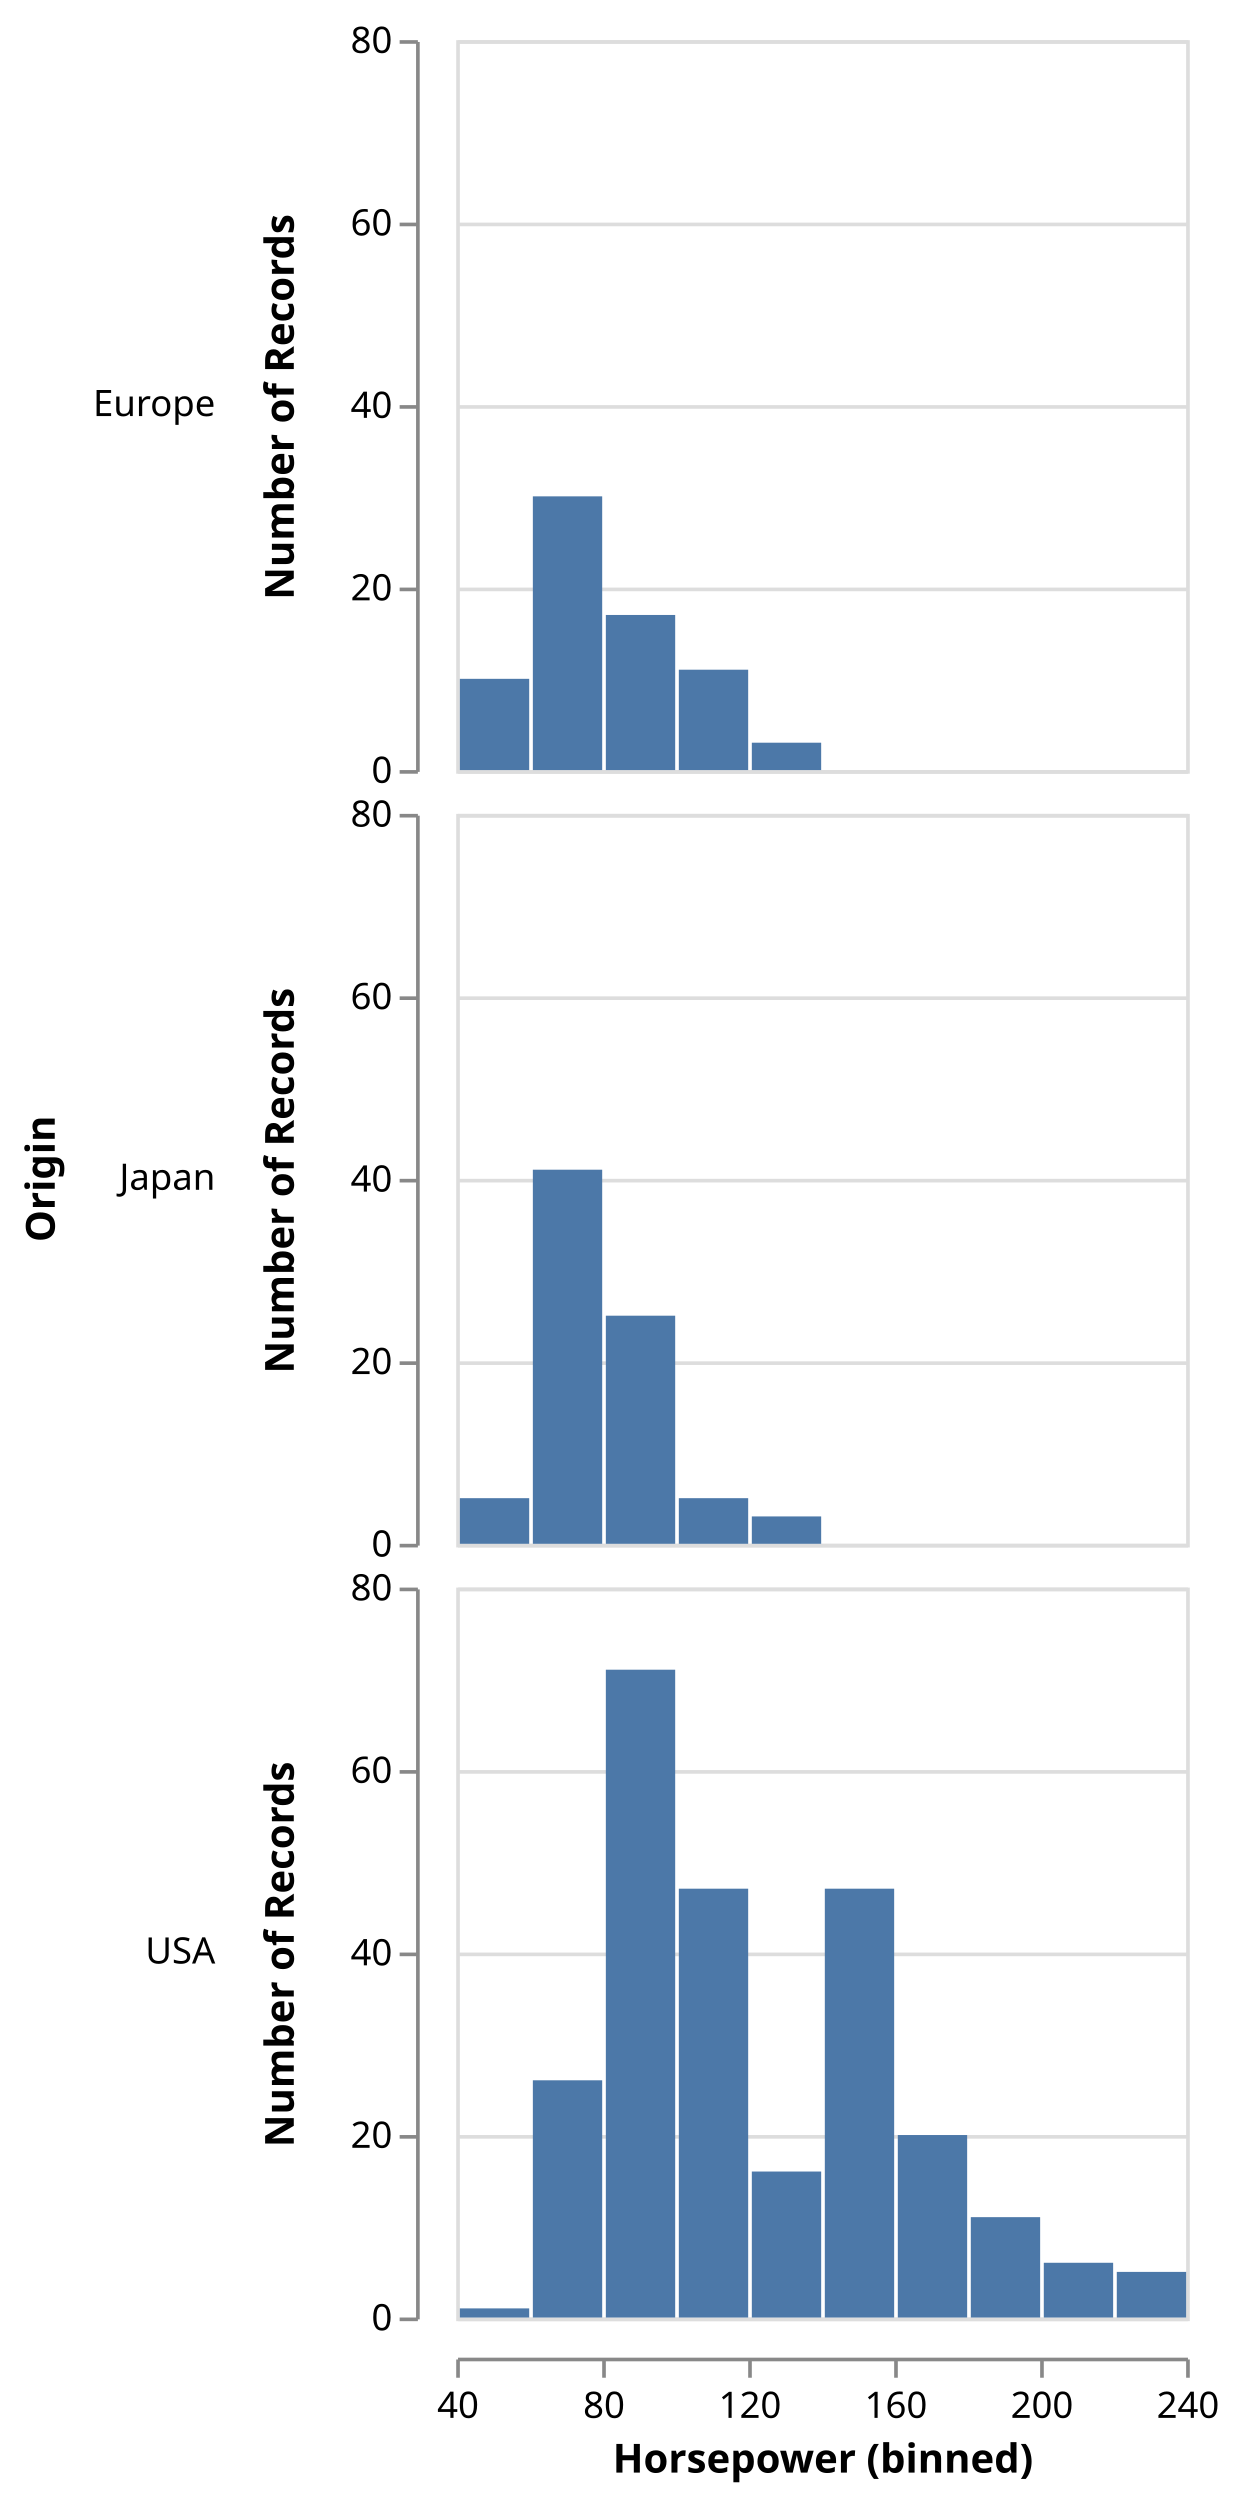
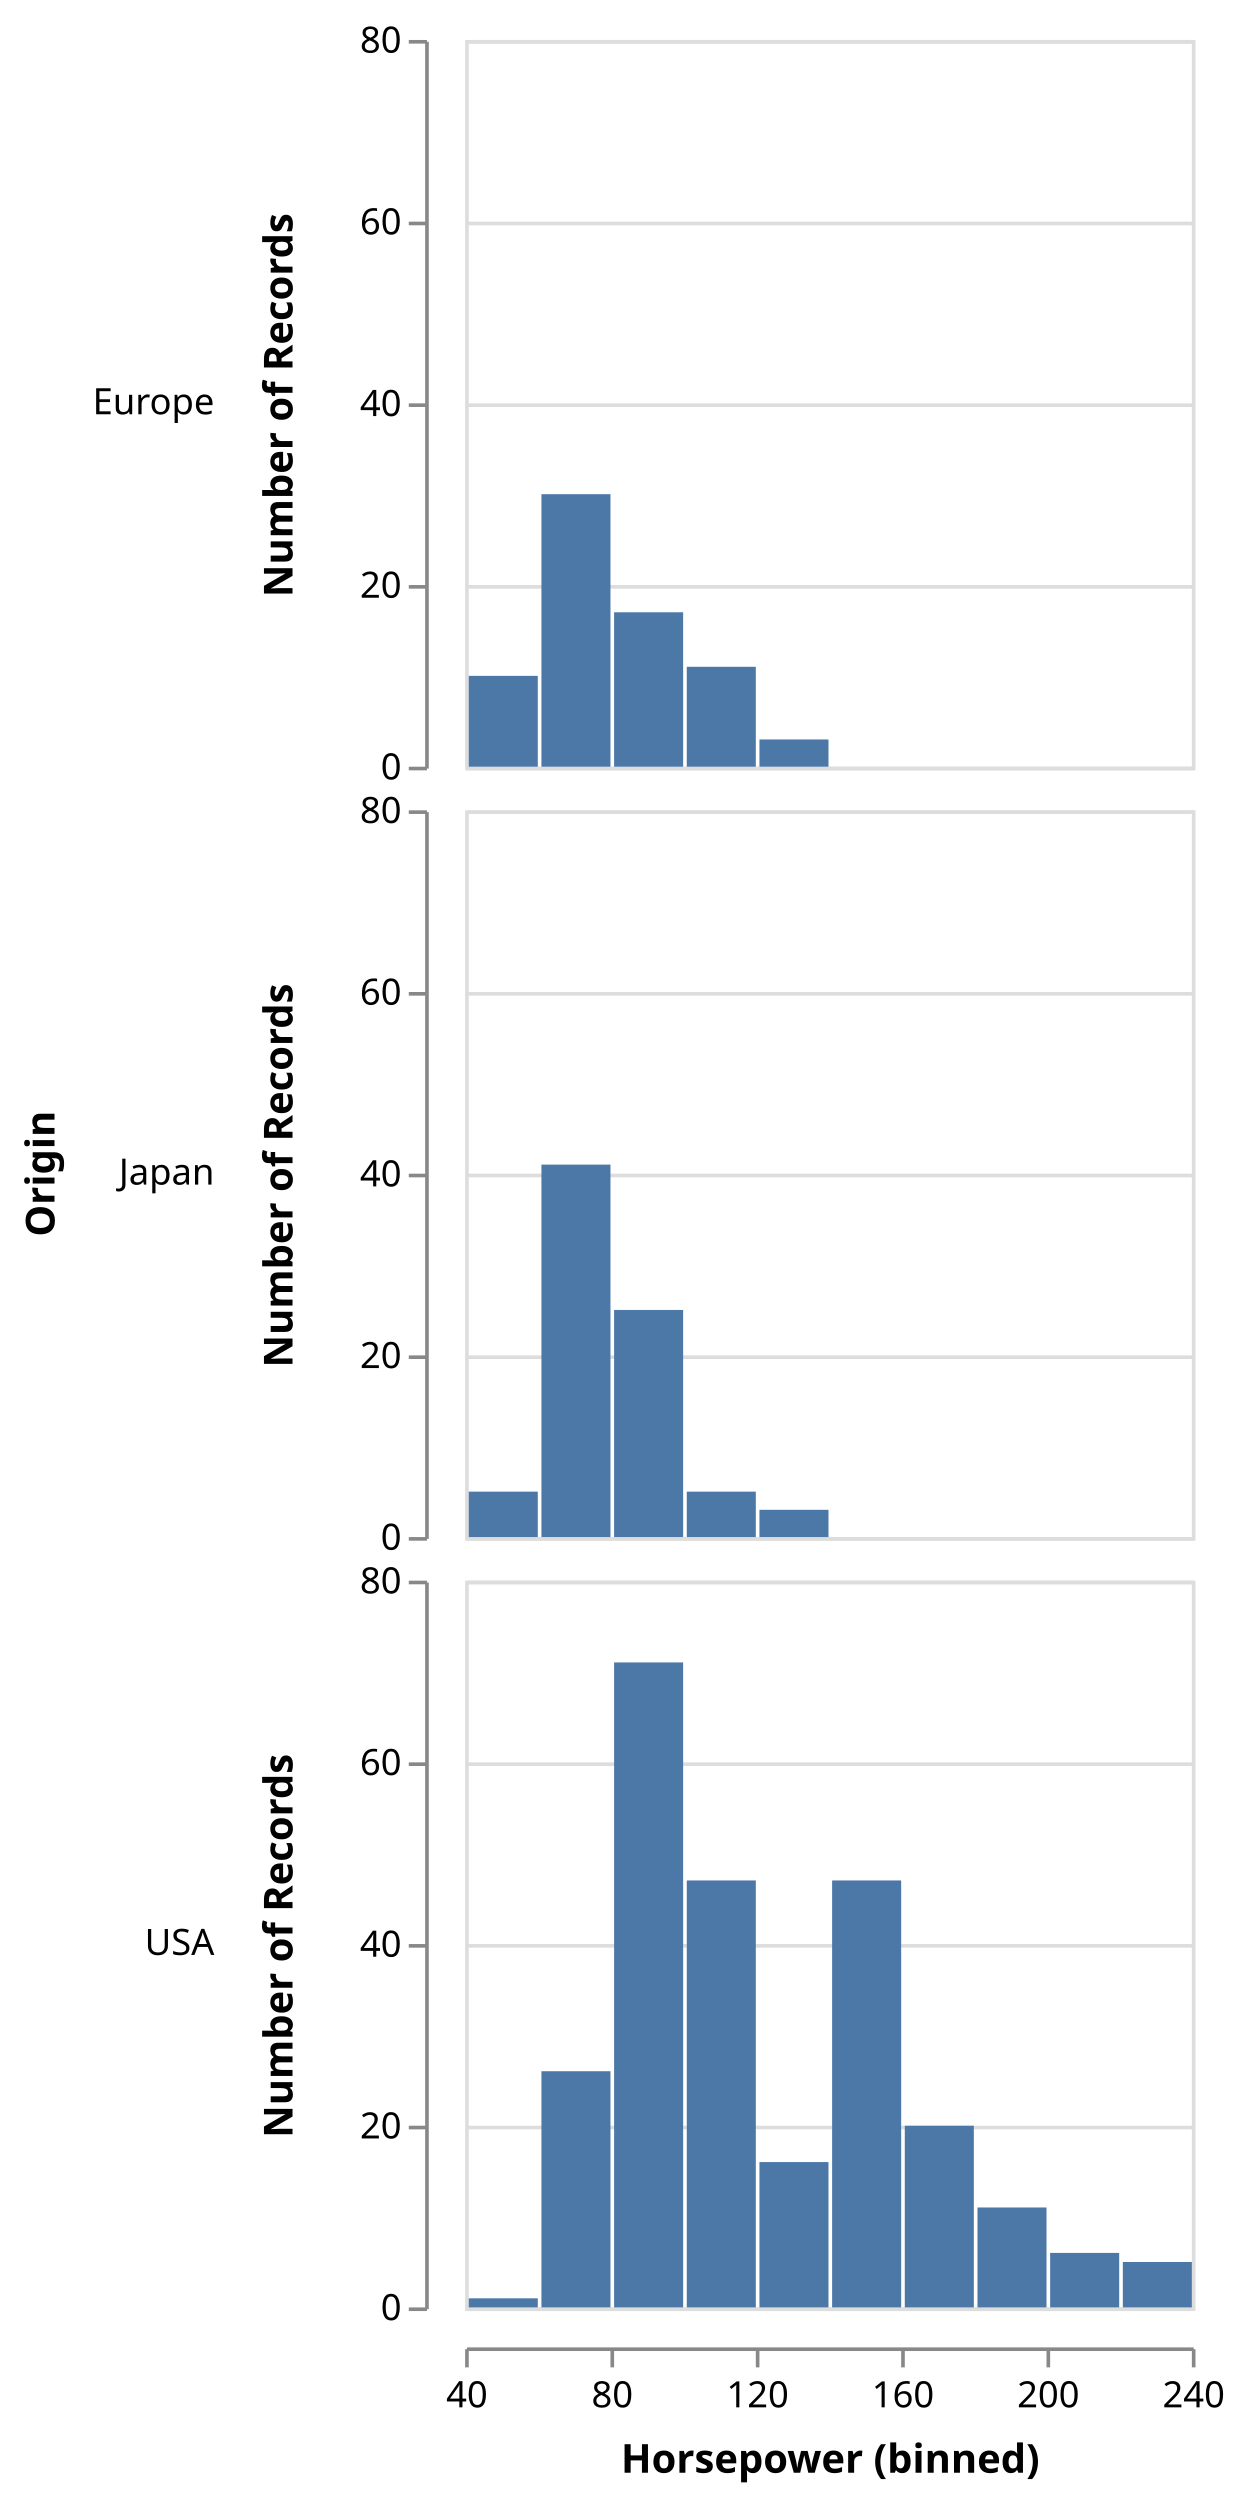
- <svg xmlns="http://www.w3.org/2000/svg" class="marks" width="340" height="685" viewBox="0 0 340 685" version="1.1">
-   <g transform="translate(125,11)">
+ <svg xmlns="http://www.w3.org/2000/svg" class="marks" width="343" height="688" viewBox="0 0 343 688" version="1.1">
+   <g transform="translate(128,11)">
    <g class="mark-group role-frame root">
      <g transform="translate(0,0)">
        <path class="background" d="M0,0h0v0h0Z" style="fill: none;" />
        <g>
          <g class="mark-group role-row-title row_title">
-             <g transform="translate(-110,312)">
+             <g transform="translate(-113,312)">
              <path class="background" d="M0,0h0v0h0Z" style="fill: none;" />
              <g>
                <g class="mark-text role-row-title-text">
                  <text text-anchor="middle" transform="translate(0,0) rotate(270)" style="font: bold 11px sans-serif; fill: #000;">Origin</text>
                </g>
              </g>
            </g>
          </g>
          <g class="mark-group role-row-header row_header">
            <g transform="translate(-11,0)">
              <path class="background" d="M0,0h0v200h0Z" style="fill: none;" />
              <g>
                <g class="mark-text role-title" style="pointer-events: none;">
-                   <text text-anchor="end" transform="translate(-55,103)" style="font: normal 10px sans-serif; fill: #000; opacity: 1;">Europe</text>
+                   <text text-anchor="end" transform="translate(-58,103)" style="font: normal 10px sans-serif; fill: #000; opacity: 1;">Europe</text>
                </g>
                <g class="mark-group role-axis">
                  <g transform="translate(0.5,0.5)">
                    <path class="background" d="M0,0h0v0h0Z" style="pointer-events: none; fill: none;" />
                    <g>
                      <g class="mark-rule role-axis-tick" style="pointer-events: none;">
                        <line transform="translate(0,200)" x2="-5" y2="0" style="fill: none; stroke: #888; stroke-width: 1; opacity: 1;" />
                        <line transform="translate(0,150)" x2="-5" y2="0" style="fill: none; stroke: #888; stroke-width: 1; opacity: 1;" />
                        <line transform="translate(0,100)" x2="-5" y2="0" style="fill: none; stroke: #888; stroke-width: 1; opacity: 1;" />
                        <line transform="translate(0,50)" x2="-5" y2="0" style="fill: none; stroke: #888; stroke-width: 1; opacity: 1;" />
                        <line transform="translate(0,0)" x2="-5" y2="0" style="fill: none; stroke: #888; stroke-width: 1; opacity: 1;" />
                      </g>
                      <g class="mark-text role-axis-label" style="pointer-events: none;">
                        <text text-anchor="end" transform="translate(-7,203)" style="font: 10px sans-serif; fill: #000; opacity: 1;">0</text>
                        <text text-anchor="end" transform="translate(-7,153)" style="font: 10px sans-serif; fill: #000; opacity: 1;">20</text>
                        <text text-anchor="end" transform="translate(-7,103)" style="font: 10px sans-serif; fill: #000; opacity: 1;">40</text>
                        <text text-anchor="end" transform="translate(-7,53)" style="font: 10px sans-serif; fill: #000; opacity: 1;">60</text>
                        <text text-anchor="end" transform="translate(-7,3)" style="font: 10px sans-serif; fill: #000; opacity: 1;">80</text>
                      </g>
                      <g class="mark-rule role-axis-domain" style="pointer-events: none;">
                        <line transform="translate(0,200)" x2="0" y2="-200" style="fill: none; stroke: #888; stroke-width: 1; opacity: 1;" />
                      </g>
                      <g class="mark-text role-axis-title" style="pointer-events: none;">
-                         <text text-anchor="middle" transform="translate(-32,100) rotate(-90) translate(0,-2)" style="font: bold 11px sans-serif; fill: #000; opacity: 1;">Number of Records</text>
+                         <text text-anchor="middle" transform="translate(-35,100) rotate(-90) translate(0,-2)" style="font: bold 11px sans-serif; fill: #000; opacity: 1;">Number of Records</text>
                      </g>
                    </g>
                  </g>
                </g>
              </g>
            </g>
            <g transform="translate(-11,212)">
              <path class="background" d="M0,0h0v200h0Z" style="fill: none;" />
              <g>
                <g class="mark-text role-title" style="pointer-events: none;">
-                   <text text-anchor="end" transform="translate(-55,103)" style="font: normal 10px sans-serif; fill: #000; opacity: 1;">Japan</text>
+                   <text text-anchor="end" transform="translate(-58,103)" style="font: normal 10px sans-serif; fill: #000; opacity: 1;">Japan</text>
                </g>
                <g class="mark-group role-axis">
                  <g transform="translate(0.5,0.5)">
                    <path class="background" d="M0,0h0v0h0Z" style="pointer-events: none; fill: none;" />
                    <g>
                      <g class="mark-rule role-axis-tick" style="pointer-events: none;">
                        <line transform="translate(0,200)" x2="-5" y2="0" style="fill: none; stroke: #888; stroke-width: 1; opacity: 1;" />
                        <line transform="translate(0,150)" x2="-5" y2="0" style="fill: none; stroke: #888; stroke-width: 1; opacity: 1;" />
                        <line transform="translate(0,100)" x2="-5" y2="0" style="fill: none; stroke: #888; stroke-width: 1; opacity: 1;" />
                        <line transform="translate(0,50)" x2="-5" y2="0" style="fill: none; stroke: #888; stroke-width: 1; opacity: 1;" />
                        <line transform="translate(0,0)" x2="-5" y2="0" style="fill: none; stroke: #888; stroke-width: 1; opacity: 1;" />
                      </g>
                      <g class="mark-text role-axis-label" style="pointer-events: none;">
                        <text text-anchor="end" transform="translate(-7,203)" style="font: 10px sans-serif; fill: #000; opacity: 1;">0</text>
                        <text text-anchor="end" transform="translate(-7,153)" style="font: 10px sans-serif; fill: #000; opacity: 1;">20</text>
                        <text text-anchor="end" transform="translate(-7,103)" style="font: 10px sans-serif; fill: #000; opacity: 1;">40</text>
                        <text text-anchor="end" transform="translate(-7,53)" style="font: 10px sans-serif; fill: #000; opacity: 1;">60</text>
                        <text text-anchor="end" transform="translate(-7,3)" style="font: 10px sans-serif; fill: #000; opacity: 1;">80</text>
                      </g>
                      <g class="mark-rule role-axis-domain" style="pointer-events: none;">
                        <line transform="translate(0,200)" x2="0" y2="-200" style="fill: none; stroke: #888; stroke-width: 1; opacity: 1;" />
                      </g>
                      <g class="mark-text role-axis-title" style="pointer-events: none;">
-                         <text text-anchor="middle" transform="translate(-32,100) rotate(-90) translate(0,-2)" style="font: bold 11px sans-serif; fill: #000; opacity: 1;">Number of Records</text>
+                         <text text-anchor="middle" transform="translate(-35,100) rotate(-90) translate(0,-2)" style="font: bold 11px sans-serif; fill: #000; opacity: 1;">Number of Records</text>
                      </g>
                    </g>
                  </g>
                </g>
              </g>
            </g>
            <g transform="translate(-11,424)">
              <path class="background" d="M0,0h0v200h0Z" style="fill: none;" />
              <g>
                <g class="mark-text role-title" style="pointer-events: none;">
-                   <text text-anchor="end" transform="translate(-55,103)" style="font: normal 10px sans-serif; fill: #000; opacity: 1;">USA</text>
+                   <text text-anchor="end" transform="translate(-58,103)" style="font: normal 10px sans-serif; fill: #000; opacity: 1;">USA</text>
                </g>
                <g class="mark-group role-axis">
                  <g transform="translate(0.5,0.5)">
                    <path class="background" d="M0,0h0v0h0Z" style="pointer-events: none; fill: none;" />
                    <g>
                      <g class="mark-rule role-axis-tick" style="pointer-events: none;">
                        <line transform="translate(0,200)" x2="-5" y2="0" style="fill: none; stroke: #888; stroke-width: 1; opacity: 1;" />
                        <line transform="translate(0,150)" x2="-5" y2="0" style="fill: none; stroke: #888; stroke-width: 1; opacity: 1;" />
                        <line transform="translate(0,100)" x2="-5" y2="0" style="fill: none; stroke: #888; stroke-width: 1; opacity: 1;" />
                        <line transform="translate(0,50)" x2="-5" y2="0" style="fill: none; stroke: #888; stroke-width: 1; opacity: 1;" />
                        <line transform="translate(0,0)" x2="-5" y2="0" style="fill: none; stroke: #888; stroke-width: 1; opacity: 1;" />
                      </g>
                      <g class="mark-text role-axis-label" style="pointer-events: none;">
                        <text text-anchor="end" transform="translate(-7,203)" style="font: 10px sans-serif; fill: #000; opacity: 1;">0</text>
                        <text text-anchor="end" transform="translate(-7,153)" style="font: 10px sans-serif; fill: #000; opacity: 1;">20</text>
                        <text text-anchor="end" transform="translate(-7,103)" style="font: 10px sans-serif; fill: #000; opacity: 1;">40</text>
                        <text text-anchor="end" transform="translate(-7,53)" style="font: 10px sans-serif; fill: #000; opacity: 1;">60</text>
                        <text text-anchor="end" transform="translate(-7,3)" style="font: 10px sans-serif; fill: #000; opacity: 1;">80</text>
                      </g>
                      <g class="mark-rule role-axis-domain" style="pointer-events: none;">
                        <line transform="translate(0,200)" x2="0" y2="-200" style="fill: none; stroke: #888; stroke-width: 1; opacity: 1;" />
                      </g>
                      <g class="mark-text role-axis-title" style="pointer-events: none;">
-                         <text text-anchor="middle" transform="translate(-32,100) rotate(-90) translate(0,-2)" style="font: bold 11px sans-serif; fill: #000; opacity: 1;">Number of Records</text>
+                         <text text-anchor="middle" transform="translate(-35,100) rotate(-90) translate(0,-2)" style="font: bold 11px sans-serif; fill: #000; opacity: 1;">Number of Records</text>
                      </g>
                    </g>
                  </g>
                </g>
              </g>
            </g>
          </g>
          <g class="mark-group role-column-footer column_footer">
            <g transform="translate(0,635)">
              <path class="background" d="M0,0h200v0h-200Z" style="fill: none;" />
              <g>
                <g class="mark-group role-axis">
                  <g transform="translate(0.5,0.5)">
                    <path class="background" d="M0,0h0v0h0Z" style="pointer-events: none; fill: none;" />
                    <g>
                      <g class="mark-rule role-axis-tick" style="pointer-events: none;">
                        <line transform="translate(0,0)" x2="0" y2="5" style="fill: none; stroke: #888; stroke-width: 1; opacity: 1;" />
                        <line transform="translate(40,0)" x2="0" y2="5" style="fill: none; stroke: #888; stroke-width: 1; opacity: 1;" />
                        <line transform="translate(80,0)" x2="0" y2="5" style="fill: none; stroke: #888; stroke-width: 1; opacity: 1;" />
                        <line transform="translate(120,0)" x2="0" y2="5" style="fill: none; stroke: #888; stroke-width: 1; opacity: 1;" />
                        <line transform="translate(160,0)" x2="0" y2="5" style="fill: none; stroke: #888; stroke-width: 1; opacity: 1;" />
                        <line transform="translate(200,0)" x2="0" y2="5" style="fill: none; stroke: #888; stroke-width: 1; opacity: 1;" />
                      </g>
                      <g class="mark-text role-axis-label" style="pointer-events: none;">
                        <text text-anchor="middle" transform="translate(0,16)" style="font: 10px sans-serif; fill: #000; opacity: 1;">40</text>
                        <text text-anchor="middle" transform="translate(40,16)" style="font: 10px sans-serif; fill: #000; opacity: 1;">80</text>
                        <text text-anchor="middle" transform="translate(80,16)" style="font: 10px sans-serif; fill: #000; opacity: 1;">120</text>
                        <text text-anchor="middle" transform="translate(120,16)" style="font: 10px sans-serif; fill: #000; opacity: 1;">160</text>
                        <text text-anchor="middle" transform="translate(160,16)" style="font: 10px sans-serif; fill: #000; opacity: 1;">200</text>
                        <text text-anchor="middle" transform="translate(200,16)" style="font: 10px sans-serif; fill: #000; opacity: 1;">240</text>
                      </g>
                      <g class="mark-rule role-axis-domain" style="pointer-events: none;">
                        <line transform="translate(0,0)" x2="200" y2="0" style="fill: none; stroke: #888; stroke-width: 1; opacity: 1;" />
                      </g>
                      <g class="mark-text role-axis-title" style="pointer-events: none;">
-                         <text text-anchor="middle" transform="translate(100,31)" style="font: bold 11px sans-serif; fill: #000; opacity: 1;">Horsepower (binned)</text>
+                         <text text-anchor="middle" transform="translate(100,34)" style="font: bold 11px sans-serif; fill: #000; opacity: 1;">Horsepower (binned)</text>
                      </g>
                    </g>
                  </g>
                </g>
              </g>
            </g>
          </g>
          <g class="mark-group role-scope cell">
            <g transform="translate(0,0)">
              <path class="background" d="M0.5,0.5h200v200h-200Z" style="fill: transparent; stroke: #ddd;" />
              <g>
                <g class="mark-group role-axis">
                  <g transform="translate(0.5,0.5)">
                    <path class="background" d="M0,0h0v0h0Z" style="pointer-events: none; fill: none;" />
                    <g>
                      <g class="mark-rule role-axis-grid" style="pointer-events: none;">
                        <line transform="translate(0,200)" x2="200" y2="0" style="fill: none; stroke: #ddd; stroke-width: 1; stroke-dasharray: ; opacity: 1;" />
                        <line transform="translate(0,150)" x2="200" y2="0" style="fill: none; stroke: #ddd; stroke-width: 1; stroke-dasharray: ; opacity: 1;" />
                        <line transform="translate(0,100)" x2="200" y2="0" style="fill: none; stroke: #ddd; stroke-width: 1; stroke-dasharray: ; opacity: 1;" />
                        <line transform="translate(0,50)" x2="200" y2="0" style="fill: none; stroke: #ddd; stroke-width: 1; stroke-dasharray: ; opacity: 1;" />
                        <line transform="translate(0,0)" x2="200" y2="0" style="fill: none; stroke: #ddd; stroke-width: 1; stroke-dasharray: ; opacity: 1;" />
                      </g>
                    </g>
                  </g>
                </g>
                <g class="mark-rect role-mark child_marks">
                  <path d="M61,172.5h19v27.5h-19Z" style="fill: #4c78a8;" />
                  <path d="M1,175h19v25h-19Z" style="fill: #4c78a8;" />
                  <path d="M41,157.5h19v42.5h-19Z" style="fill: #4c78a8;" />
                  <path d="M21,125h19v75h-19Z" style="fill: #4c78a8;" />
                  <path d="M81,192.5h19v7.5h-19Z" style="fill: #4c78a8;" />
                </g>
              </g>
            </g>
            <g transform="translate(0,212)">
              <path class="background" d="M0.5,0.5h200v200h-200Z" style="fill: transparent; stroke: #ddd;" />
              <g>
                <g class="mark-group role-axis">
                  <g transform="translate(0.5,0.5)">
                    <path class="background" d="M0,0h0v0h0Z" style="pointer-events: none; fill: none;" />
                    <g>
                      <g class="mark-rule role-axis-grid" style="pointer-events: none;">
                        <line transform="translate(0,200)" x2="200" y2="0" style="fill: none; stroke: #ddd; stroke-width: 1; stroke-dasharray: ; opacity: 1;" />
                        <line transform="translate(0,150)" x2="200" y2="0" style="fill: none; stroke: #ddd; stroke-width: 1; stroke-dasharray: ; opacity: 1;" />
                        <line transform="translate(0,100)" x2="200" y2="0" style="fill: none; stroke: #ddd; stroke-width: 1; stroke-dasharray: ; opacity: 1;" />
                        <line transform="translate(0,50)" x2="200" y2="0" style="fill: none; stroke: #ddd; stroke-width: 1; stroke-dasharray: ; opacity: 1;" />
                        <line transform="translate(0,0)" x2="200" y2="0" style="fill: none; stroke: #ddd; stroke-width: 1; stroke-dasharray: ; opacity: 1;" />
                      </g>
                    </g>
                  </g>
                </g>
                <g class="mark-rect role-mark child_marks">
                  <path d="M41,137.5h19v62.5h-19Z" style="fill: #4c78a8;" />
                  <path d="M21,97.5h19v102.5h-19Z" style="fill: #4c78a8;" />
                  <path d="M81,192.5h19v7.5h-19Z" style="fill: #4c78a8;" />
                  <path d="M1,187.5h19v12.5h-19Z" style="fill: #4c78a8;" />
                  <path d="M61,187.5h19v12.5h-19Z" style="fill: #4c78a8;" />
                </g>
              </g>
            </g>
            <g transform="translate(0,424)">
              <path class="background" d="M0.5,0.5h200v200h-200Z" style="fill: transparent; stroke: #ddd;" />
              <g>
                <g class="mark-group role-axis">
                  <g transform="translate(0.5,0.5)">
                    <path class="background" d="M0,0h0v0h0Z" style="pointer-events: none; fill: none;" />
                    <g>
                      <g class="mark-rule role-axis-grid" style="pointer-events: none;">
                        <line transform="translate(0,200)" x2="200" y2="0" style="fill: none; stroke: #ddd; stroke-width: 1; stroke-dasharray: ; opacity: 1;" />
                        <line transform="translate(0,150)" x2="200" y2="0" style="fill: none; stroke: #ddd; stroke-width: 1; stroke-dasharray: ; opacity: 1;" />
                        <line transform="translate(0,100)" x2="200" y2="0" style="fill: none; stroke: #ddd; stroke-width: 1; stroke-dasharray: ; opacity: 1;" />
                        <line transform="translate(0,50)" x2="200" y2="0" style="fill: none; stroke: #ddd; stroke-width: 1; stroke-dasharray: ; opacity: 1;" />
                        <line transform="translate(0,0)" x2="200" y2="0" style="fill: none; stroke: #ddd; stroke-width: 1; stroke-dasharray: ; opacity: 1;" />
                      </g>
                    </g>
                  </g>
                </g>
                <g class="mark-rect role-mark child_marks">
                  <path d="M81,160h19v40h-19Z" style="fill: #4c78a8;" />
                  <path d="M121,150h19v50h-19Z" style="fill: #4c78a8;" />
                  <path d="M101,82.5h19v117.5h-19Z" style="fill: #4c78a8;" />
                  <path d="M141,172.5h19v27.5h-19Z" style="fill: #4c78a8;" />
                  <path d="M181,187.5h19v12.5h-19Z" style="fill: #4c78a8;" />
                  <path d="M161,185h19v15h-19Z" style="fill: #4c78a8;" />
                  <path d="M41,22.5h19v177.5h-19Z" style="fill: #4c78a8;" />
                  <path d="M61,82.5h19v117.5h-19Z" style="fill: #4c78a8;" />
                  <path d="M21,135h19v65h-19Z" style="fill: #4c78a8;" />
                  <path d="M1,197.5h19v2.5h-19Z" style="fill: #4c78a8;" />
                </g>
              </g>
            </g>
          </g>
        </g>
      </g>
    </g>
  </g>
</svg>
